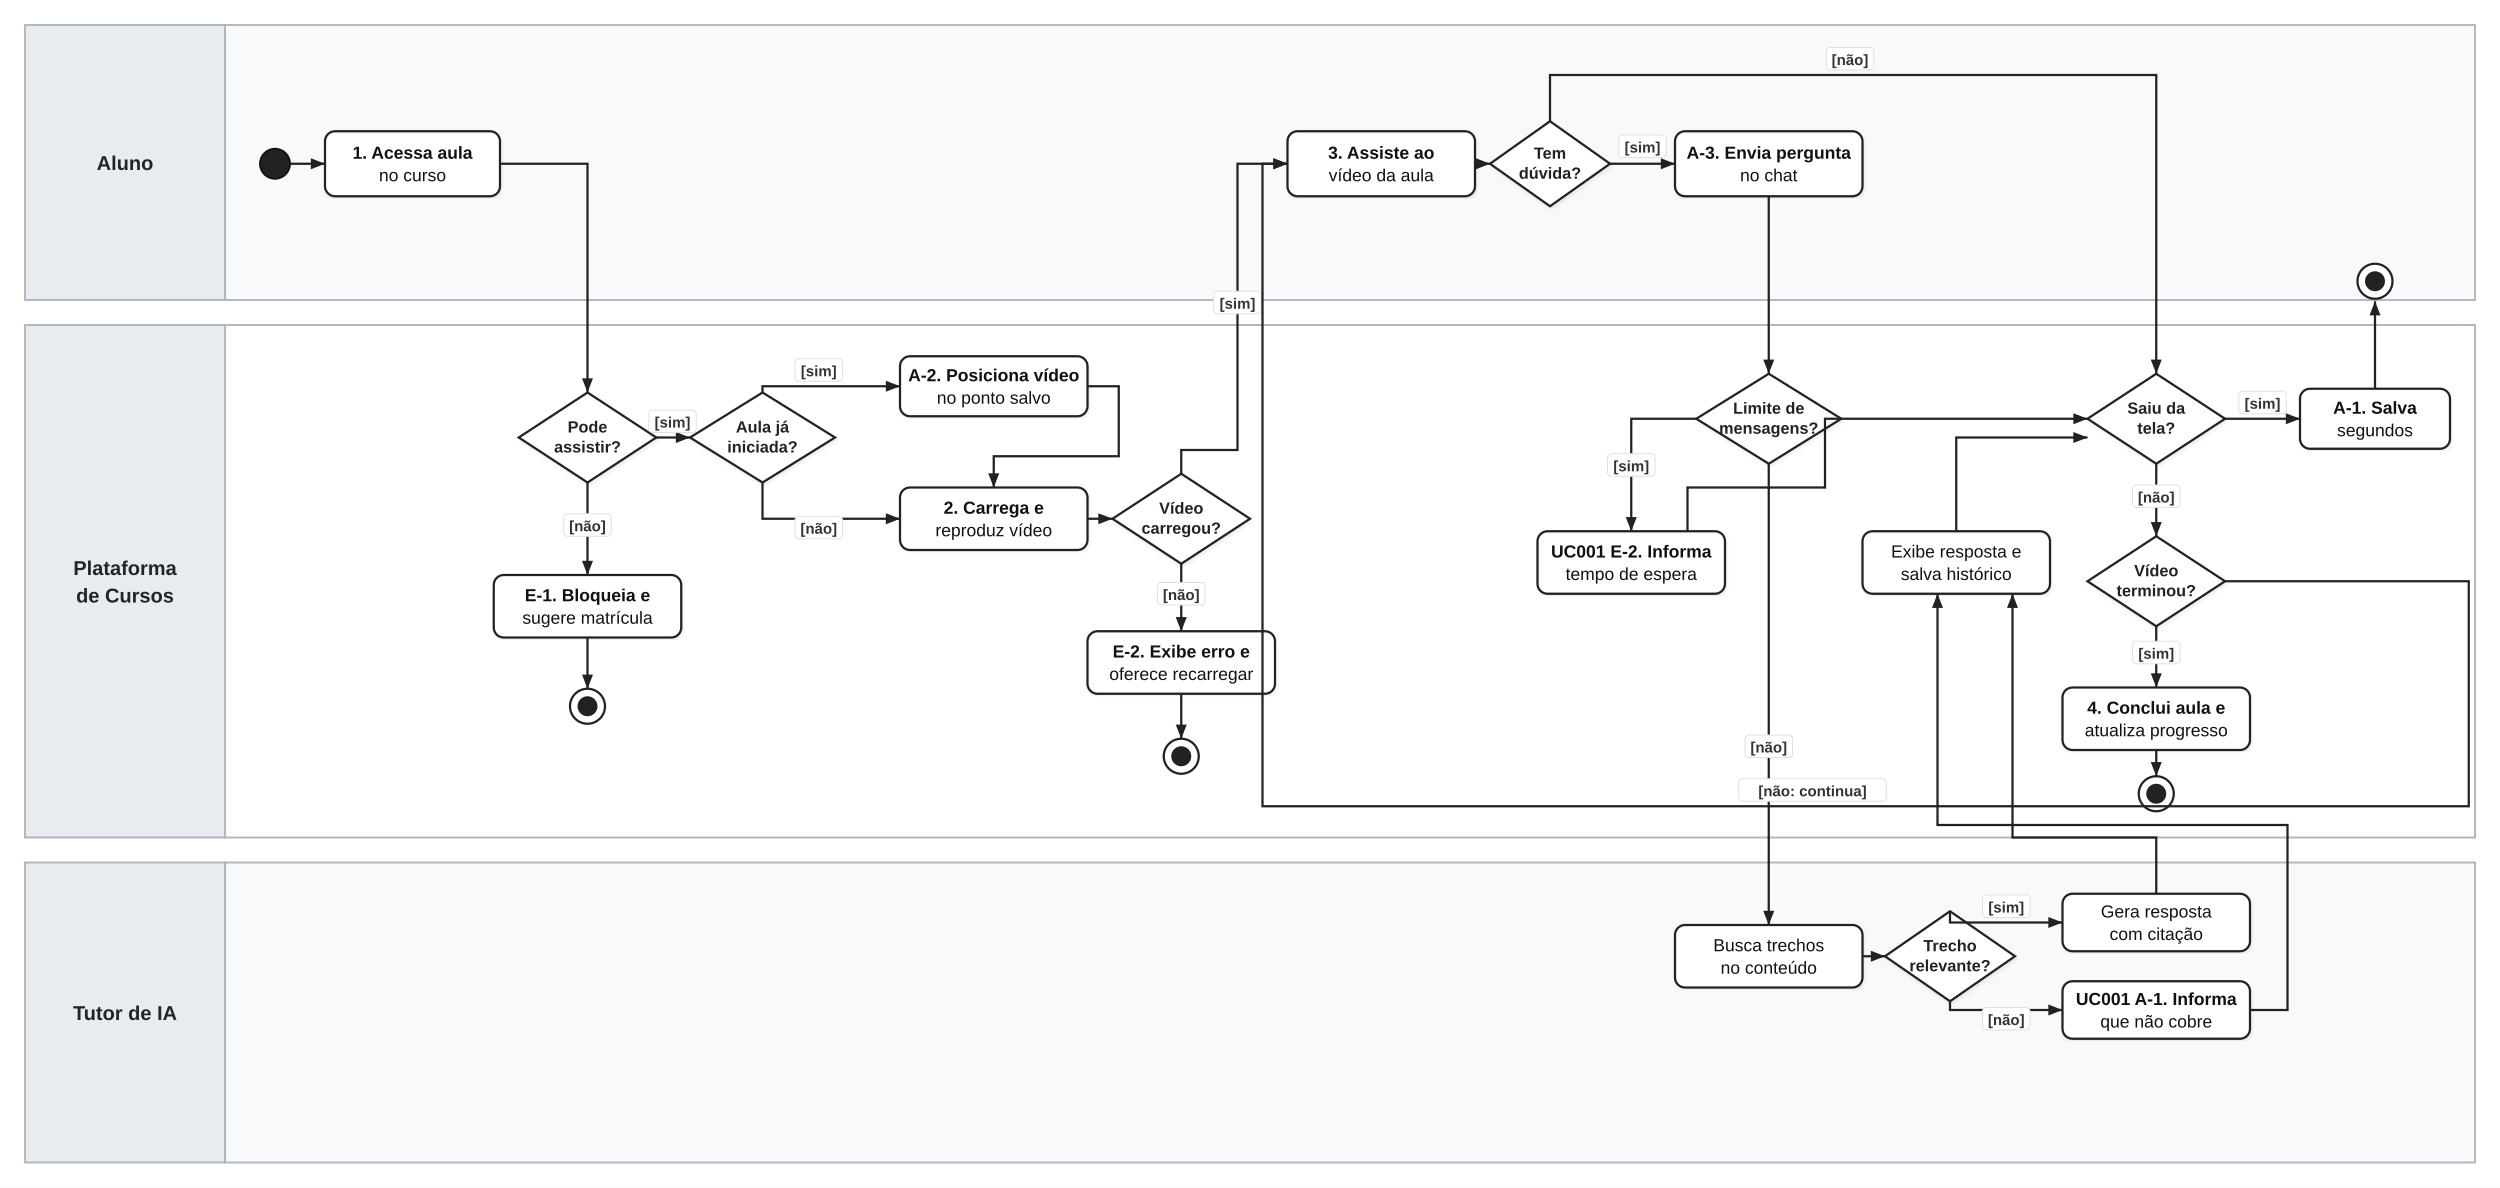
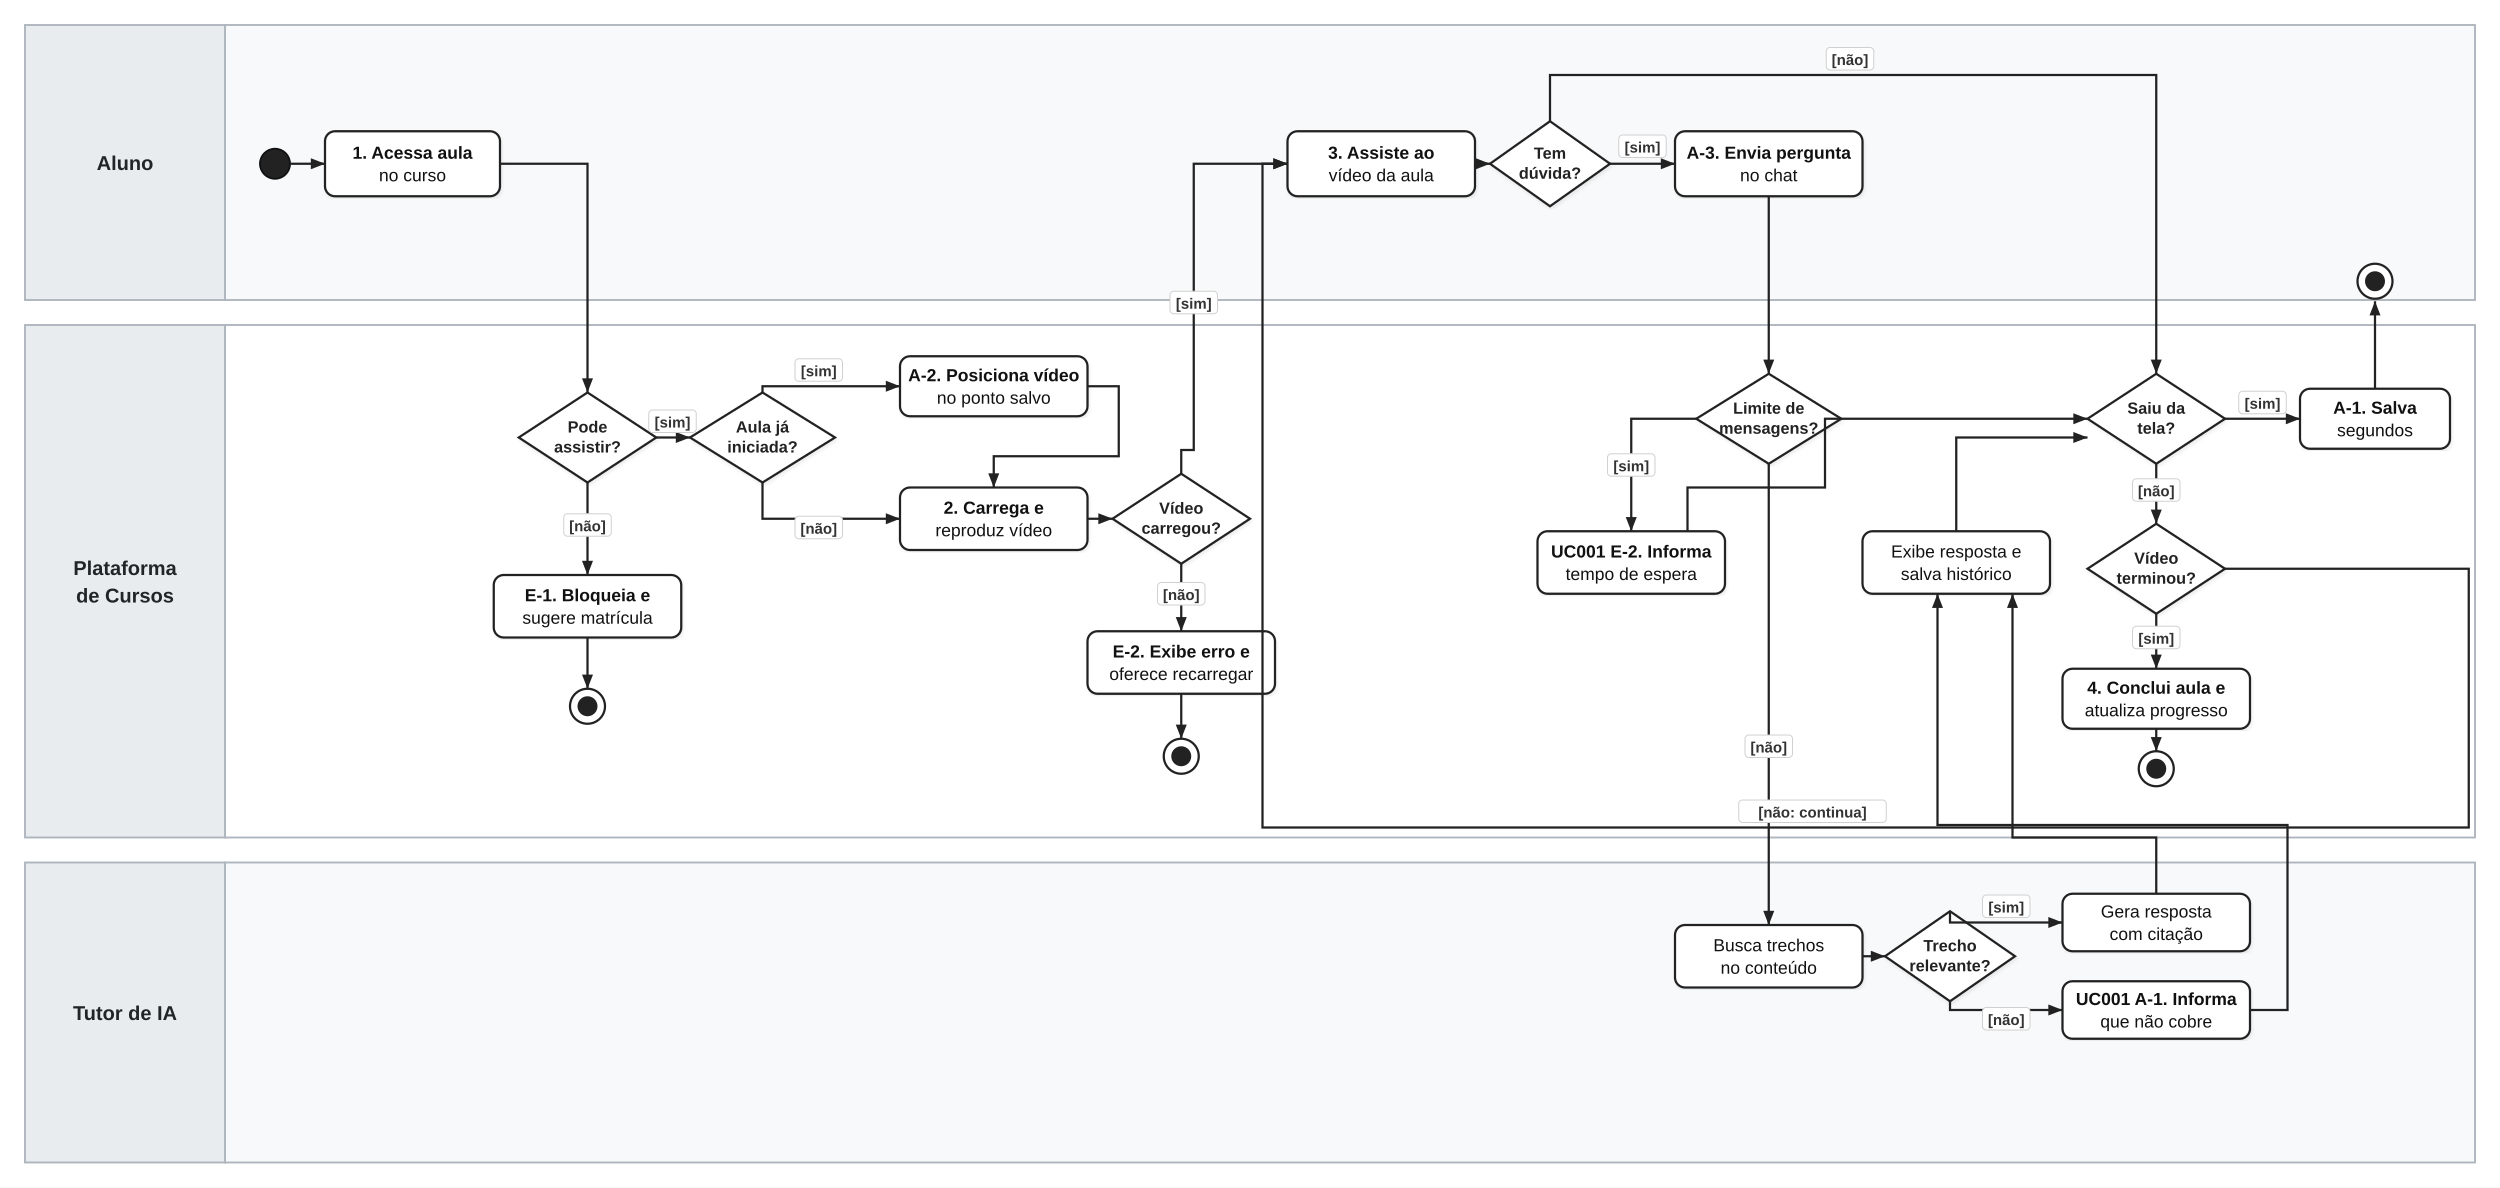
<svg xmlns="http://www.w3.org/2000/svg" width="2000" height="950" viewBox="0 0 2000 950">
  <defs>
    <marker id="arrow" viewBox="0 0 10 10" refX="9" refY="5" markerWidth="7" markerHeight="7" orient="auto-start-reverse">
      <path d="M 0 1.5 L 9 5 L 0 8.5 z" fill="#222222" />
    </marker>
    <filter id="shadow" x="-4%" y="-4%" width="108%" height="108%">
      <feDropShadow dx="1" dy="2" stdDeviation="1.5" flood-color="#000000" flood-opacity="0.07" />
    </filter>
  </defs>
  <rect width="2000" height="950" fill="#ffffff" />
  <rect x="180" y="20" width="1800" height="220" fill="#f8f9fa" stroke="#adb5bd" stroke-width="1.5" />
  <rect x="20" y="20" width="160" height="220" fill="#e9ecef" stroke="#adb5bd" stroke-width="1.5" />
  <text x="100.0" y="136.0" font-family="Arial" font-size="16" font-weight="bold" fill="#212529" text-anchor="middle">Aluno</text>
  <rect x="180" y="260" width="1800" height="410" fill="#ffffff" stroke="#adb5bd" stroke-width="1.5" />
  <rect x="20" y="260" width="160" height="410" fill="#e9ecef" stroke="#adb5bd" stroke-width="1.5" />
  <text x="100.0" y="460.0" font-family="Arial" font-size="16" font-weight="bold" fill="#212529" text-anchor="middle">Plataforma</text>
  <text x="100.0" y="482.0" font-family="Arial" font-size="16" font-weight="bold" fill="#212529" text-anchor="middle">de Cursos</text>
  <rect x="180" y="690" width="1800" height="240" fill="#f8f9fa" stroke="#adb5bd" stroke-width="1.5" />
  <rect x="20" y="690" width="160" height="240" fill="#e9ecef" stroke="#adb5bd" stroke-width="1.5" />
  <text x="100.0" y="816.0" font-family="Arial" font-size="16" font-weight="bold" fill="#212529" text-anchor="middle">Tutor de IA</text>
  <circle cx="220" cy="131" r="12" fill="#222222" stroke="#111111" stroke-width="1.5" />
  <rect x="260" y="105" width="140" height="52" rx="8" ry="8" fill="#ffffff" stroke="#222222" stroke-width="1.8" filter="url(#shadow)" />
  <text x="330.0" y="127.0" font-family="Arial" font-size="14" font-weight="bold" fill="#111111" text-anchor="middle">1. Acessa aula</text>
  <text x="330.0" y="145.0" font-family="Arial" font-size="14" font-weight="normal" fill="#111111" text-anchor="middle">no curso</text>
  <polygon points="470,314 525,350 470,386 415,350" fill="#ffffff" stroke="#222222" stroke-width="1.8" filter="url(#shadow)" />
  <text x="470" y="346.0" font-family="Arial" font-size="13" font-weight="bold" fill="#222222" text-anchor="middle">Pode</text>
  <text x="470" y="362.0" font-family="Arial" font-size="13" font-weight="bold" fill="#222222" text-anchor="middle">assistir?</text>
  <rect x="395" y="460" width="150" height="50" rx="8" ry="8" fill="#ffffff" stroke="#222222" stroke-width="1.8" filter="url(#shadow)" />
  <text x="470.0" y="481.0" font-family="Arial" font-size="14" font-weight="bold" fill="#111111" text-anchor="middle">E-1. Bloqueia e</text>
  <text x="470.0" y="499.0" font-family="Arial" font-size="14" font-weight="normal" fill="#111111" text-anchor="middle">sugere matrícula</text>
  <circle cx="470" cy="565" r="14" fill="#ffffff" stroke="#222222" stroke-width="1.8" />
  <circle cx="470" cy="565" r="8" fill="#222222" />
  <polygon points="610,314 668,350 610,386 552,350" fill="#ffffff" stroke="#222222" stroke-width="1.8" filter="url(#shadow)" />
  <text x="610" y="346.0" font-family="Arial" font-size="13" font-weight="bold" fill="#222222" text-anchor="middle">Aula já</text>
  <text x="610" y="362.0" font-family="Arial" font-size="13" font-weight="bold" fill="#222222" text-anchor="middle">iniciada?</text>
  <rect x="720" y="285" width="150" height="48" rx="8" ry="8" fill="#ffffff" stroke="#222222" stroke-width="1.8" filter="url(#shadow)" />
  <text x="795.0" y="305.0" font-family="Arial" font-size="14" font-weight="bold" fill="#111111" text-anchor="middle">A-2. Posiciona vídeo</text>
  <text x="795.0" y="323.0" font-family="Arial" font-size="14" font-weight="normal" fill="#111111" text-anchor="middle">no ponto salvo</text>
  <rect x="720" y="390" width="150" height="50" rx="8" ry="8" fill="#ffffff" stroke="#222222" stroke-width="1.8" filter="url(#shadow)" />
  <text x="795.0" y="411.0" font-family="Arial" font-size="14" font-weight="bold" fill="#111111" text-anchor="middle">2. Carrega e</text>
  <text x="795.0" y="429.0" font-family="Arial" font-size="14" font-weight="normal" fill="#111111" text-anchor="middle">reproduz vídeo</text>
  <polygon points="945,379 1000,415 945,451 890,415" fill="#ffffff" stroke="#222222" stroke-width="1.8" filter="url(#shadow)" />
  <text x="945" y="411.0" font-family="Arial" font-size="13" font-weight="bold" fill="#222222" text-anchor="middle">Vídeo</text>
  <text x="945" y="427.0" font-family="Arial" font-size="13" font-weight="bold" fill="#222222" text-anchor="middle">carregou?</text>
  <rect x="870" y="505" width="150" height="50" rx="8" ry="8" fill="#ffffff" stroke="#222222" stroke-width="1.8" filter="url(#shadow)" />
  <text x="945.0" y="526.0" font-family="Arial" font-size="14" font-weight="bold" fill="#111111" text-anchor="middle">E-2. Exibe erro e</text>
  <text x="945.0" y="544.0" font-family="Arial" font-size="14" font-weight="normal" fill="#111111" text-anchor="middle">oferece recarregar</text>
  <circle cx="945" cy="605" r="14" fill="#ffffff" stroke="#222222" stroke-width="1.8" />
  <circle cx="945" cy="605" r="8" fill="#222222" />
  <rect x="1030" y="105" width="150" height="52" rx="8" ry="8" fill="#ffffff" stroke="#222222" stroke-width="1.8" filter="url(#shadow)" />
  <text x="1105.0" y="127.0" font-family="Arial" font-size="14" font-weight="bold" fill="#111111" text-anchor="middle">3. Assiste ao</text>
  <text x="1105.0" y="145.0" font-family="Arial" font-size="14" font-weight="normal" fill="#111111" text-anchor="middle">vídeo da aula</text>
  <polygon points="1240,97 1288,131 1240,165 1192,131" fill="#ffffff" stroke="#222222" stroke-width="1.8" filter="url(#shadow)" />
  <text x="1240" y="127.0" font-family="Arial" font-size="13" font-weight="bold" fill="#222222" text-anchor="middle">Tem</text>
  <text x="1240" y="143.0" font-family="Arial" font-size="13" font-weight="bold" fill="#222222" text-anchor="middle">dúvida?</text>
  <rect x="1340" y="105" width="150" height="52" rx="8" ry="8" fill="#ffffff" stroke="#222222" stroke-width="1.8" filter="url(#shadow)" />
  <text x="1415.0" y="127.0" font-family="Arial" font-size="14" font-weight="bold" fill="#111111" text-anchor="middle">A-3. Envia pergunta</text>
  <text x="1415.0" y="145.0" font-family="Arial" font-size="14" font-weight="normal" fill="#111111" text-anchor="middle">no chat</text>
  <polygon points="1415,299 1473,335 1415,371 1357,335" fill="#ffffff" stroke="#222222" stroke-width="1.8" filter="url(#shadow)" />
  <text x="1415" y="331.0" font-family="Arial" font-size="13" font-weight="bold" fill="#222222" text-anchor="middle">Limite de</text>
  <text x="1415" y="347.0" font-family="Arial" font-size="13" font-weight="bold" fill="#222222" text-anchor="middle">mensagens?</text>
  <rect x="1230" y="425" width="150" height="50" rx="8" ry="8" fill="#ffffff" stroke="#222222" stroke-width="1.8" filter="url(#shadow)" />
  <text x="1305.0" y="446.0" font-family="Arial" font-size="14" font-weight="bold" fill="#111111" text-anchor="middle">UC001 E-2. Informa</text>
  <text x="1305.0" y="464.0" font-family="Arial" font-size="14" font-weight="normal" fill="#111111" text-anchor="middle">tempo de espera</text>
  <rect x="1340" y="740" width="150" height="50" rx="8" ry="8" fill="#ffffff" stroke="#222222" stroke-width="1.8" filter="url(#shadow)" />
  <text x="1415.0" y="761.0" font-family="Arial" font-size="14" font-weight="normal" fill="#111111" text-anchor="middle">Busca trechos</text>
  <text x="1415.0" y="779.0" font-family="Arial" font-size="14" font-weight="normal" fill="#111111" text-anchor="middle">no conteúdo</text>
  <polygon points="1560,729 1612,765 1560,801 1508,765" fill="#ffffff" stroke="#222222" stroke-width="1.8" filter="url(#shadow)" />
  <text x="1560" y="761.0" font-family="Arial" font-size="13" font-weight="bold" fill="#222222" text-anchor="middle">Trecho</text>
  <text x="1560" y="777.0" font-family="Arial" font-size="13" font-weight="bold" fill="#222222" text-anchor="middle">relevante?</text>
  <rect x="1650" y="715" width="150" height="46" rx="8" ry="8" fill="#ffffff" stroke="#222222" stroke-width="1.8" filter="url(#shadow)" />
  <text x="1725.0" y="734.0" font-family="Arial" font-size="14" font-weight="normal" fill="#111111" text-anchor="middle">Gera resposta</text>
  <text x="1725.0" y="752.0" font-family="Arial" font-size="14" font-weight="normal" fill="#111111" text-anchor="middle">com citação</text>
  <rect x="1650" y="785" width="150" height="46" rx="8" ry="8" fill="#ffffff" stroke="#222222" stroke-width="1.8" filter="url(#shadow)" />
  <text x="1725.0" y="804.0" font-family="Arial" font-size="14" font-weight="bold" fill="#111111" text-anchor="middle">UC001 A-1. Informa</text>
  <text x="1725.0" y="822.0" font-family="Arial" font-size="14" font-weight="normal" fill="#111111" text-anchor="middle">que não cobre</text>
  <rect x="1490" y="425" width="150" height="50" rx="8" ry="8" fill="#ffffff" stroke="#222222" stroke-width="1.8" filter="url(#shadow)" />
  <text x="1565.0" y="446.0" font-family="Arial" font-size="14" font-weight="normal" fill="#111111" text-anchor="middle">Exibe resposta e</text>
  <text x="1565.0" y="464.0" font-family="Arial" font-size="14" font-weight="normal" fill="#111111" text-anchor="middle">salva histórico</text>
  <polygon points="1725,299 1780,335 1725,371 1670,335" fill="#ffffff" stroke="#222222" stroke-width="1.8" filter="url(#shadow)" />
  <text x="1725" y="331.0" font-family="Arial" font-size="13" font-weight="bold" fill="#222222" text-anchor="middle">Saiu da</text>
  <text x="1725" y="347.0" font-family="Arial" font-size="13" font-weight="bold" fill="#222222" text-anchor="middle">tela?</text>
  <rect x="1840" y="311" width="120" height="48" rx="8" ry="8" fill="#ffffff" stroke="#222222" stroke-width="1.8" filter="url(#shadow)" />
  <text x="1900.0" y="331.0" font-family="Arial" font-size="14" font-weight="bold" fill="#111111" text-anchor="middle">A-1. Salva</text>
  <text x="1900.0" y="349.0" font-family="Arial" font-size="14" font-weight="normal" fill="#111111" text-anchor="middle">segundos</text>
  <circle cx="1900" cy="225" r="14" fill="#ffffff" stroke="#222222" stroke-width="1.8" />
  <circle cx="1900" cy="225" r="8" fill="#222222" />
-   <polygon points="1725,429 1780,465 1725,501 1670,465" fill="#ffffff" stroke="#222222" stroke-width="1.8" filter="url(#shadow)" />
-   <text x="1725" y="461.0" font-family="Arial" font-size="13" font-weight="bold" fill="#222222" text-anchor="middle">Vídeo</text>
-   <text x="1725" y="477.0" font-family="Arial" font-size="13" font-weight="bold" fill="#222222" text-anchor="middle">terminou?</text>
-   <rect x="1650" y="550" width="150" height="50" rx="8" ry="8" fill="#ffffff" stroke="#222222" stroke-width="1.8" filter="url(#shadow)" />
-   <text x="1725.0" y="571.0" font-family="Arial" font-size="14" font-weight="bold" fill="#111111" text-anchor="middle">4. Conclui aula e</text>
-   <text x="1725.0" y="589.0" font-family="Arial" font-size="14" font-weight="normal" fill="#111111" text-anchor="middle">atualiza progresso</text>
-   <circle cx="1725" cy="635" r="14" fill="#ffffff" stroke="#222222" stroke-width="1.8" />
-   <circle cx="1725" cy="635" r="8" fill="#222222" />
+   <polygon points="1725,419 1780,455 1725,491 1670,455" fill="#ffffff" stroke="#222222" stroke-width="1.8" filter="url(#shadow)" />
+   <text x="1725" y="451.0" font-family="Arial" font-size="13" font-weight="bold" fill="#222222" text-anchor="middle">Vídeo</text>
+   <text x="1725" y="467.0" font-family="Arial" font-size="13" font-weight="bold" fill="#222222" text-anchor="middle">terminou?</text>
+   <rect x="1650" y="535" width="150" height="48" rx="8" ry="8" fill="#ffffff" stroke="#222222" stroke-width="1.8" filter="url(#shadow)" />
+   <text x="1725.0" y="555.0" font-family="Arial" font-size="14" font-weight="bold" fill="#111111" text-anchor="middle">4. Conclui aula e</text>
+   <text x="1725.0" y="573.0" font-family="Arial" font-size="14" font-weight="normal" fill="#111111" text-anchor="middle">atualiza progresso</text>
+   <circle cx="1725" cy="615" r="14" fill="#ffffff" stroke="#222222" stroke-width="1.8" />
+   <circle cx="1725" cy="615" r="8" fill="#222222" />
  <path d="M 232 131 L 260 131" fill="none" stroke="#222222" stroke-width="1.8" marker-end="url(#arrow)" />
  <path d="M 400 131 L 470 131 L 470 314" fill="none" stroke="#222222" stroke-width="1.8" marker-end="url(#arrow)" />
  <path d="M 470 386 L 470 460" fill="none" stroke="#222222" stroke-width="1.8" marker-end="url(#arrow)" />
-   <rect x="451.0" y="411" width="38" height="18" fill="#ffffff" stroke="#e0e0e0" stroke-width="0.8" rx="3" />
+   <rect x="451.0" y="411" width="38" height="18" fill="#ffffff" stroke="#d0d0d0" stroke-width="0.8" rx="3" />
  <text x="470" y="425" font-family="Arial" font-size="12" font-weight="bold" fill="#333333" text-anchor="middle">[não]</text>
  <path d="M 470 510 L 470 551" fill="none" stroke="#222222" stroke-width="1.8" marker-end="url(#arrow)" />
  <path d="M 525 350 L 552 350" fill="none" stroke="#222222" stroke-width="1.8" marker-end="url(#arrow)" />
-   <rect x="519.0" y="328" width="38" height="18" fill="#ffffff" stroke="#e0e0e0" stroke-width="0.8" rx="3" />
+   <rect x="519.0" y="328" width="38" height="18" fill="#ffffff" stroke="#d0d0d0" stroke-width="0.8" rx="3" />
  <text x="538" y="342" font-family="Arial" font-size="12" font-weight="bold" fill="#333333" text-anchor="middle">[sim]</text>
  <path d="M 610 314 L 610 309 L 720 309" fill="none" stroke="#222222" stroke-width="1.8" marker-end="url(#arrow)" />
-   <rect x="636.0" y="287" width="38" height="18" fill="#ffffff" stroke="#e0e0e0" stroke-width="0.8" rx="3" />
+   <rect x="636.0" y="287" width="38" height="18" fill="#ffffff" stroke="#d0d0d0" stroke-width="0.8" rx="3" />
  <text x="655" y="301" font-family="Arial" font-size="12" font-weight="bold" fill="#333333" text-anchor="middle">[sim]</text>
  <path d="M 610 386 L 610 415 L 720 415" fill="none" stroke="#222222" stroke-width="1.8" marker-end="url(#arrow)" />
-   <rect x="636.0" y="413" width="38" height="18" fill="#ffffff" stroke="#e0e0e0" stroke-width="0.8" rx="3" />
+   <rect x="636.0" y="413" width="38" height="18" fill="#ffffff" stroke="#d0d0d0" stroke-width="0.8" rx="3" />
  <text x="655" y="427" font-family="Arial" font-size="12" font-weight="bold" fill="#333333" text-anchor="middle">[não]</text>
  <path d="M 870 309 L 895 309 L 895 365 L 795 365 L 795 390" fill="none" stroke="#222222" stroke-width="1.8" marker-end="url(#arrow)" />
  <path d="M 870 415 L 890 415" fill="none" stroke="#222222" stroke-width="1.8" marker-end="url(#arrow)" />
  <path d="M 945 451 L 945 505" fill="none" stroke="#222222" stroke-width="1.8" marker-end="url(#arrow)" />
-   <rect x="926.0" y="466" width="38" height="18" fill="#ffffff" stroke="#e0e0e0" stroke-width="0.8" rx="3" />
+   <rect x="926.0" y="466" width="38" height="18" fill="#ffffff" stroke="#d0d0d0" stroke-width="0.8" rx="3" />
  <text x="945" y="480" font-family="Arial" font-size="12" font-weight="bold" fill="#333333" text-anchor="middle">[não]</text>
  <path d="M 945 555 L 945 591" fill="none" stroke="#222222" stroke-width="1.8" marker-end="url(#arrow)" />
-   <path d="M 945 379 L 945 360 L 990 360 L 990 131 L 1030 131" fill="none" stroke="#222222" stroke-width="1.8" marker-end="url(#arrow)" />
-   <rect x="971.0" y="233" width="38" height="18" fill="#ffffff" stroke="#e0e0e0" stroke-width="0.8" rx="3" />
-   <text x="990" y="247" font-family="Arial" font-size="12" font-weight="bold" fill="#333333" text-anchor="middle">[sim]</text>
+   <path d="M 945 379 L 945 360 L 955 360 L 955 131 L 1030 131" fill="none" stroke="#222222" stroke-width="1.8" marker-end="url(#arrow)" />
+   <rect x="936.0" y="233" width="38" height="18" fill="#ffffff" stroke="#d0d0d0" stroke-width="0.8" rx="3" />
+   <text x="955" y="247" font-family="Arial" font-size="12" font-weight="bold" fill="#333333" text-anchor="middle">[sim]</text>
  <path d="M 1180 131 L 1192 131" fill="none" stroke="#222222" stroke-width="1.8" marker-end="url(#arrow)" />
  <path d="M 1288 131 L 1340 131" fill="none" stroke="#222222" stroke-width="1.8" marker-end="url(#arrow)" />
-   <rect x="1295.0" y="108" width="38" height="18" fill="#ffffff" stroke="#e0e0e0" stroke-width="0.8" rx="3" />
+   <rect x="1295.0" y="108" width="38" height="18" fill="#ffffff" stroke="#d0d0d0" stroke-width="0.8" rx="3" />
  <text x="1314" y="122" font-family="Arial" font-size="12" font-weight="bold" fill="#333333" text-anchor="middle">[sim]</text>
  <path d="M 1240 97 L 1240 60 L 1725 60 L 1725 299" fill="none" stroke="#222222" stroke-width="1.8" marker-end="url(#arrow)" />
-   <rect x="1461.0" y="38" width="38" height="18" fill="#ffffff" stroke="#e0e0e0" stroke-width="0.8" rx="3" />
+   <rect x="1461.0" y="38" width="38" height="18" fill="#ffffff" stroke="#d0d0d0" stroke-width="0.8" rx="3" />
  <text x="1480" y="52" font-family="Arial" font-size="12" font-weight="bold" fill="#333333" text-anchor="middle">[não]</text>
  <path d="M 1415 157 L 1415 299" fill="none" stroke="#222222" stroke-width="1.8" marker-end="url(#arrow)" />
  <path d="M 1357 335 L 1305 335 L 1305 425" fill="none" stroke="#222222" stroke-width="1.8" marker-end="url(#arrow)" />
-   <rect x="1286.0" y="363" width="38" height="18" fill="#ffffff" stroke="#e0e0e0" stroke-width="0.8" rx="3" />
+   <rect x="1286.0" y="363" width="38" height="18" fill="#ffffff" stroke="#d0d0d0" stroke-width="0.8" rx="3" />
  <text x="1305" y="377" font-family="Arial" font-size="12" font-weight="bold" fill="#333333" text-anchor="middle">[sim]</text>
  <path d="M 1415 371 L 1415 740" fill="none" stroke="#222222" stroke-width="1.8" marker-end="url(#arrow)" />
-   <rect x="1396.0" y="588" width="38" height="18" fill="#ffffff" stroke="#e0e0e0" stroke-width="0.8" rx="3" />
+   <rect x="1396.0" y="588" width="38" height="18" fill="#ffffff" stroke="#d0d0d0" stroke-width="0.8" rx="3" />
  <text x="1415" y="602" font-family="Arial" font-size="12" font-weight="bold" fill="#333333" text-anchor="middle">[não]</text>
  <path d="M 1490 765 L 1508 765" fill="none" stroke="#222222" stroke-width="1.8" marker-end="url(#arrow)" />
  <path d="M 1560 729 L 1560 738 L 1650 738" fill="none" stroke="#222222" stroke-width="1.8" marker-end="url(#arrow)" />
-   <rect x="1586.0" y="716" width="38" height="18" fill="#ffffff" stroke="#e0e0e0" stroke-width="0.8" rx="3" />
+   <rect x="1586.0" y="716" width="38" height="18" fill="#ffffff" stroke="#d0d0d0" stroke-width="0.8" rx="3" />
  <text x="1605" y="730" font-family="Arial" font-size="12" font-weight="bold" fill="#333333" text-anchor="middle">[sim]</text>
  <path d="M 1560 801 L 1560 808 L 1650 808" fill="none" stroke="#222222" stroke-width="1.8" marker-end="url(#arrow)" />
-   <rect x="1586.0" y="806" width="38" height="18" fill="#ffffff" stroke="#e0e0e0" stroke-width="0.8" rx="3" />
+   <rect x="1586.0" y="806" width="38" height="18" fill="#ffffff" stroke="#d0d0d0" stroke-width="0.8" rx="3" />
  <text x="1605" y="820" font-family="Arial" font-size="12" font-weight="bold" fill="#333333" text-anchor="middle">[não]</text>
  <path d="M 1725 715 L 1725 670 L 1610 670 L 1610 475" fill="none" stroke="#222222" stroke-width="1.8" marker-end="url(#arrow)" />
  <path d="M 1800 808 L 1830 808 L 1830 660 L 1550 660 L 1550 475" fill="none" stroke="#222222" stroke-width="1.8" marker-end="url(#arrow)" />
  <path d="M 1350 425 L 1350 390 L 1460 390 L 1460 335 L 1670 335" fill="none" stroke="#222222" stroke-width="1.8" marker-end="url(#arrow)" />
  <path d="M 1565 425 L 1565 350 L 1670 350" fill="none" stroke="#222222" stroke-width="1.8" marker-end="url(#arrow)" />
  <path d="M 1780 335 L 1840 335" fill="none" stroke="#222222" stroke-width="1.8" marker-end="url(#arrow)" />
-   <rect x="1791.0" y="313" width="38" height="18" fill="#ffffff" stroke="#e0e0e0" stroke-width="0.8" rx="3" />
+   <rect x="1791.0" y="313" width="38" height="18" fill="#ffffff" stroke="#d0d0d0" stroke-width="0.8" rx="3" />
  <text x="1810" y="327" font-family="Arial" font-size="12" font-weight="bold" fill="#333333" text-anchor="middle">[sim]</text>
  <path d="M 1900 311 L 1900 241" fill="none" stroke="#222222" stroke-width="1.8" marker-end="url(#arrow)" />
-   <path d="M 1725 371 L 1725 429" fill="none" stroke="#222222" stroke-width="1.8" marker-end="url(#arrow)" />
-   <rect x="1706.0" y="388" width="38" height="18" fill="#ffffff" stroke="#e0e0e0" stroke-width="0.8" rx="3" />
-   <text x="1725" y="402" font-family="Arial" font-size="12" font-weight="bold" fill="#333333" text-anchor="middle">[não]</text>
-   <path d="M 1725 501 L 1725 550" fill="none" stroke="#222222" stroke-width="1.8" marker-end="url(#arrow)" />
-   <rect x="1706.0" y="513" width="38" height="18" fill="#ffffff" stroke="#e0e0e0" stroke-width="0.8" rx="3" />
-   <text x="1725" y="527" font-family="Arial" font-size="12" font-weight="bold" fill="#333333" text-anchor="middle">[sim]</text>
-   <path d="M 1725 600 L 1725 621" fill="none" stroke="#222222" stroke-width="1.8" marker-end="url(#arrow)" />
-   <path d="M 1780 465 L 1975 465 L 1975 645 L 1010 645 L 1010 131 L 1030 131" fill="none" stroke="#222222" stroke-width="1.8" marker-end="url(#arrow)" />
-   <rect x="1391.0" y="623" width="118" height="18" fill="#ffffff" stroke="#e0e0e0" stroke-width="0.8" rx="3" />
-   <text x="1450" y="637" font-family="Arial" font-size="12" font-weight="bold" fill="#333333" text-anchor="middle">[não: continua]</text>
+   <path d="M 1725 371 L 1725 419" fill="none" stroke="#222222" stroke-width="1.8" marker-end="url(#arrow)" />
+   <rect x="1706.0" y="383" width="38" height="18" fill="#ffffff" stroke="#d0d0d0" stroke-width="0.8" rx="3" />
+   <text x="1725" y="397" font-family="Arial" font-size="12" font-weight="bold" fill="#333333" text-anchor="middle">[não]</text>
+   <path d="M 1725 491 L 1725 535" fill="none" stroke="#222222" stroke-width="1.8" marker-end="url(#arrow)" />
+   <rect x="1706.0" y="501" width="38" height="18" fill="#ffffff" stroke="#d0d0d0" stroke-width="0.8" rx="3" />
+   <text x="1725" y="515" font-family="Arial" font-size="12" font-weight="bold" fill="#333333" text-anchor="middle">[sim]</text>
+   <path d="M 1725 583 L 1725 601" fill="none" stroke="#222222" stroke-width="1.8" marker-end="url(#arrow)" />
+   <path d="M 1780 455 L 1975 455 L 1975 662 L 1010 662 L 1010 131 L 1030 131" fill="none" stroke="#222222" stroke-width="1.8" marker-end="url(#arrow)" />
+   <rect x="1391.0" y="640" width="118" height="18" fill="#ffffff" stroke="#d0d0d0" stroke-width="0.8" rx="3" />
+   <text x="1450" y="654" font-family="Arial" font-size="12" font-weight="bold" fill="#333333" text-anchor="middle">[não: continua]</text>
</svg>
